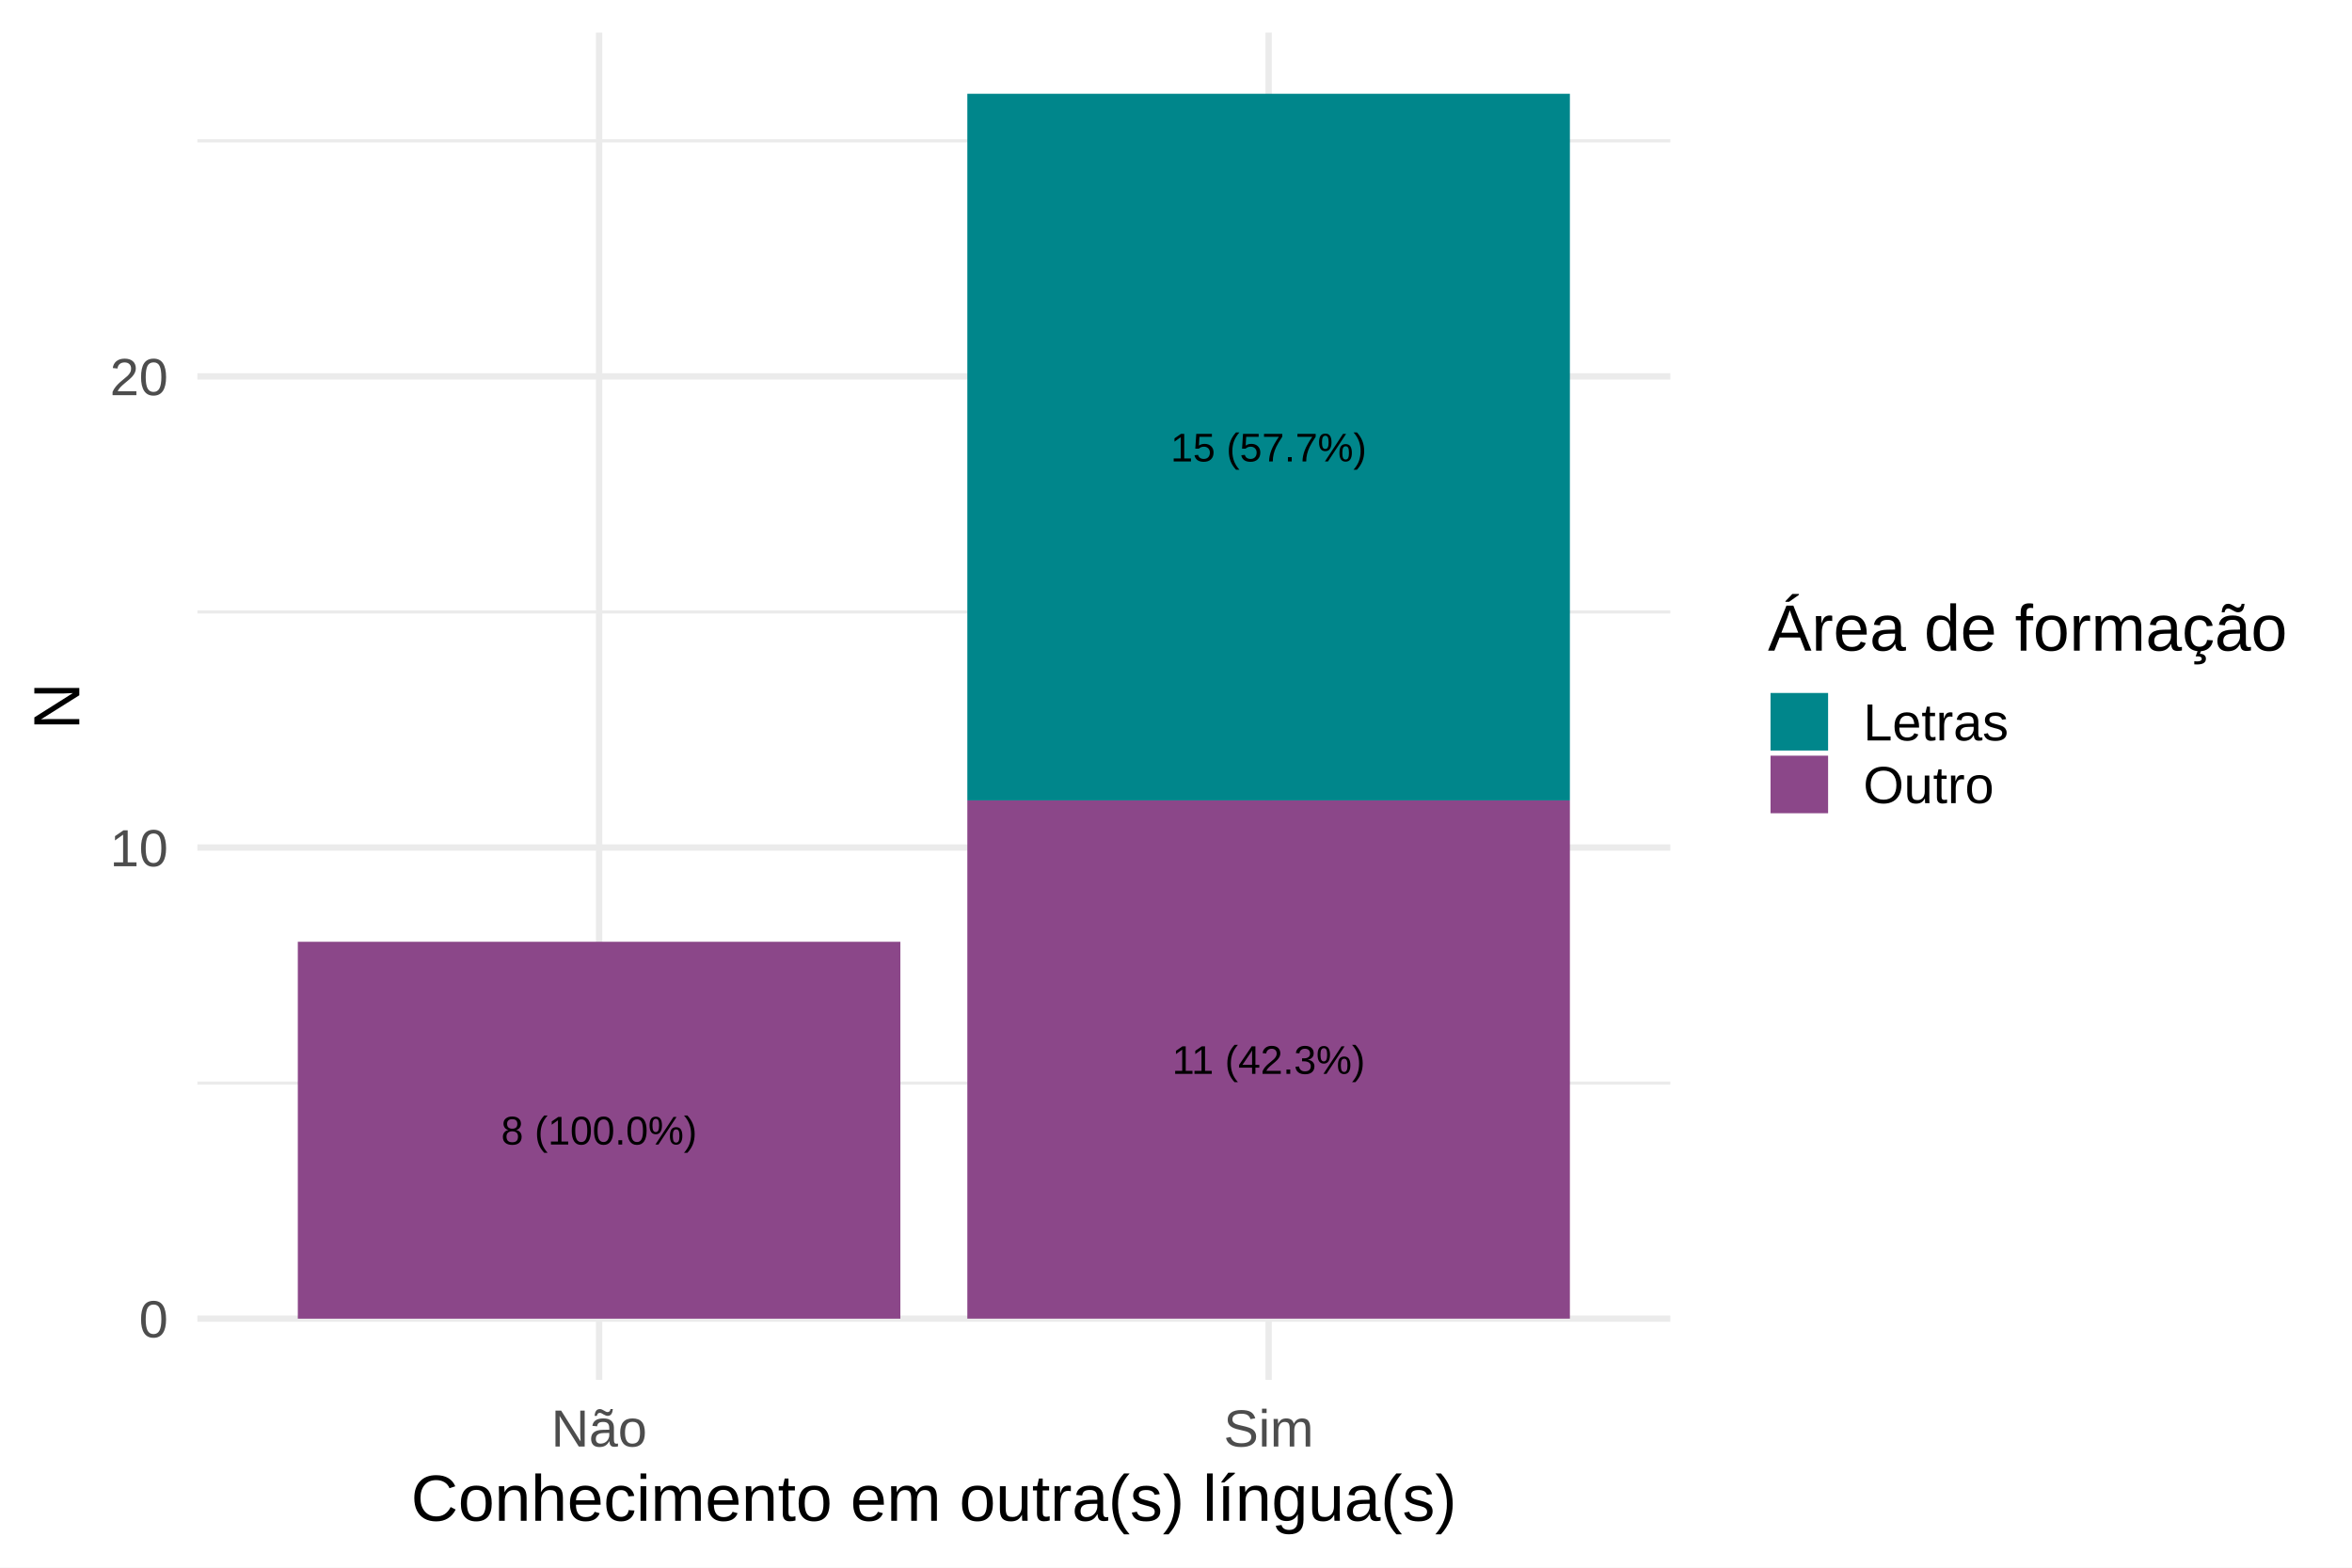
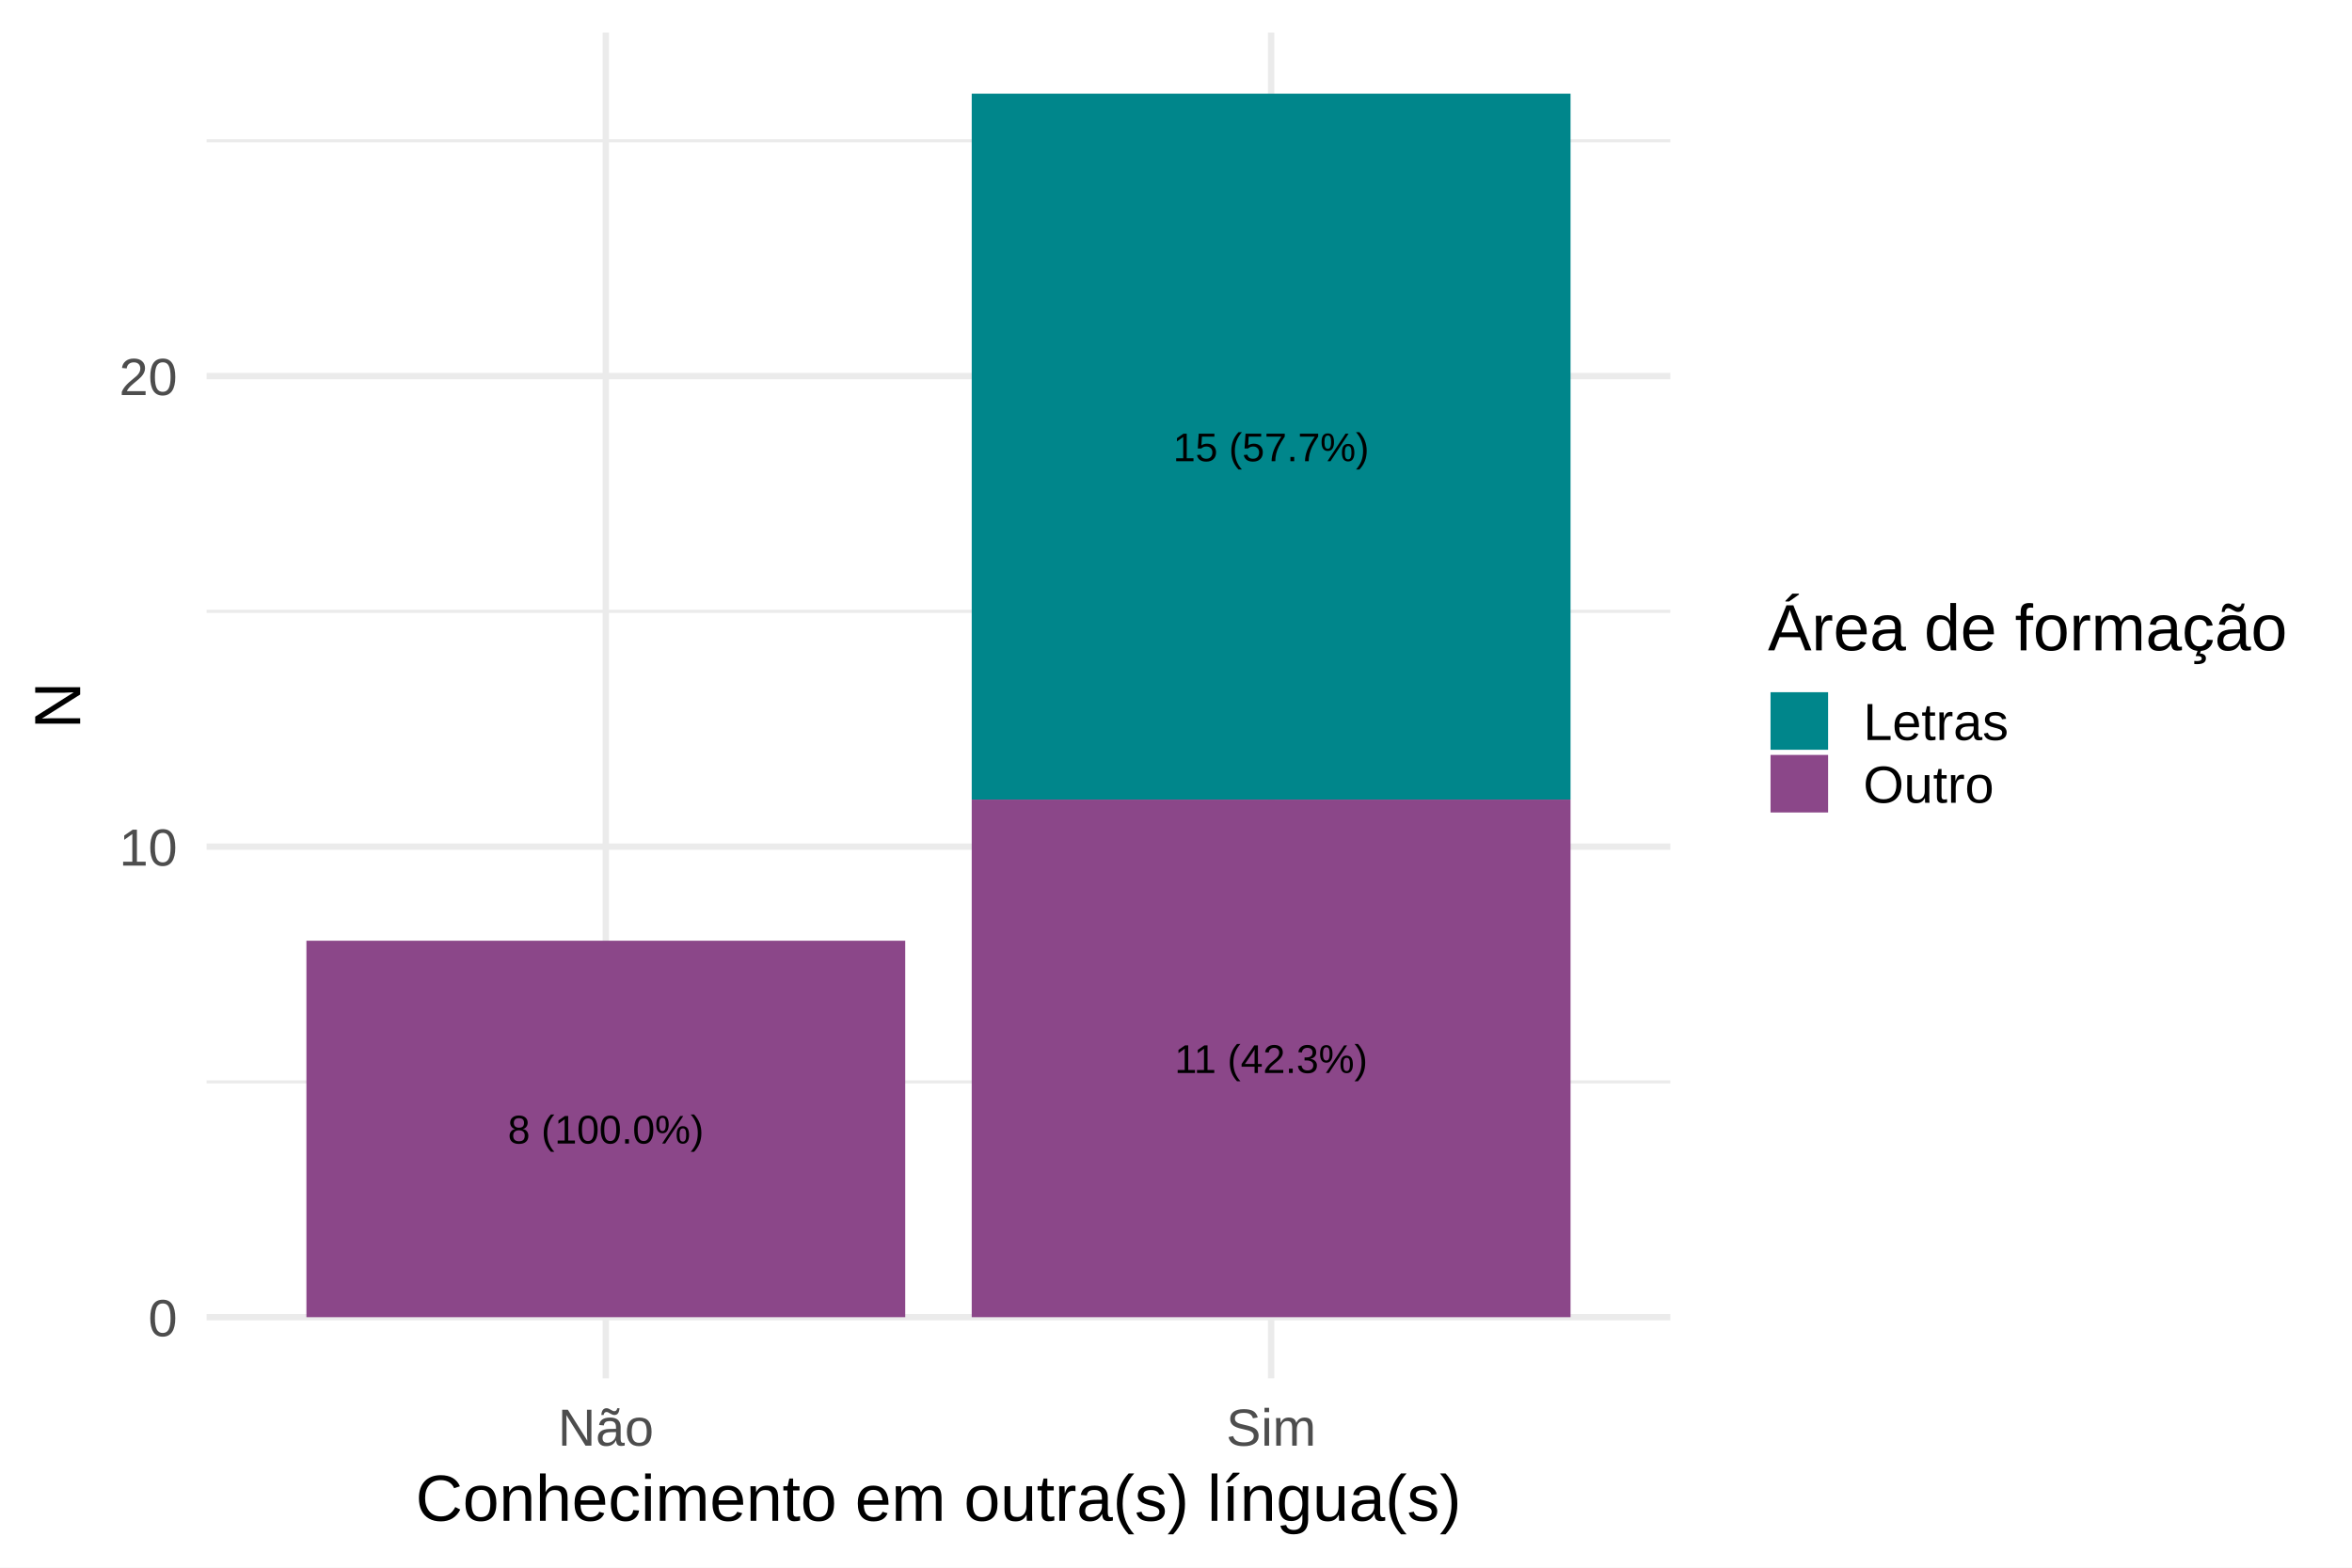
<svg xmlns="http://www.w3.org/2000/svg" class="svglite" width="648.00pt" height="432.00pt" viewBox="0 0 648.00 432.00">
  <defs>
    <style type="text/css">
    .svglite line, .svglite polyline, .svglite polygon, .svglite path, .svglite rect, .svglite circle {
      fill: none;
      stroke: #000000;
      stroke-linecap: round;
      stroke-linejoin: round;
      stroke-miterlimit: 10.00;
    }
  </style>
  </defs>
  <rect width="100%" height="100%" style="stroke: none; fill: #FFFFFF;" />
  <defs>
    <clipPath id="cpMC4wMHw2NDguMDB8MC4wMHw0MzIuMDA=">
      <rect x="0.00" y="0.00" width="648.00" height="432.00" />
    </clipPath>
  </defs>
  <g clip-path="url(#cpMC4wMHw2NDguMDB8MC4wMHw0MzIuMDA=)">
</g>
  <defs>
-     <clipPath id="cpNTQuMzh8NDYwLjE5fDguOTd8MzgwLjI1">
-       <rect x="54.38" y="8.97" width="405.81" height="371.28" />
+     <clipPath id="cpNTYuOTJ8NDYwLjE5fDguOTd8Mzc5Ljgy">
+       <rect x="56.92" y="8.97" width="403.27" height="370.86" />
    </clipPath>
  </defs>
-   <g clip-path="url(#cpNTQuMzh8NDYwLjE5fDguOTd8MzgwLjI1)">
-     <polyline points="54.38,298.46 460.19,298.46 " style="stroke-width: 0.87; stroke: #EBEBEB; stroke-linecap: butt;" />
-     <polyline points="54.38,168.64 460.19,168.64 " style="stroke-width: 0.87; stroke: #EBEBEB; stroke-linecap: butt;" />
-     <polyline points="54.38,38.82 460.19,38.82 " style="stroke-width: 0.87; stroke: #EBEBEB; stroke-linecap: butt;" />
-     <polyline points="54.38,363.37 460.19,363.37 " style="stroke-width: 1.75; stroke: #EBEBEB; stroke-linecap: butt;" />
-     <polyline points="54.38,233.55 460.19,233.55 " style="stroke-width: 1.75; stroke: #EBEBEB; stroke-linecap: butt;" />
-     <polyline points="54.38,103.73 460.19,103.73 " style="stroke-width: 1.75; stroke: #EBEBEB; stroke-linecap: butt;" />
-     <polyline points="165.06,380.25 165.06,8.97 " style="stroke-width: 1.75; stroke: #EBEBEB; stroke-linecap: butt;" />
-     <polyline points="349.52,380.25 349.52,8.97 " style="stroke-width: 1.75; stroke: #EBEBEB; stroke-linecap: butt;" />
-     <rect x="266.51" y="25.84" width="166.01" height="194.73" style="stroke-width: 1.07; stroke: none; stroke-linecap: square; stroke-linejoin: miter; fill: #00868B;" />
-     <rect x="266.51" y="220.57" width="166.01" height="142.80" style="stroke-width: 1.07; stroke: none; stroke-linecap: square; stroke-linejoin: miter; fill: #8B4789;" />
-     <rect x="82.05" y="259.52" width="166.01" height="103.86" style="stroke-width: 1.07; stroke: none; stroke-linecap: square; stroke-linejoin: miter; fill: #8B4789;" />
-     <text x="349.52" y="127.16" text-anchor="middle" style="font-size: 11.04px; font-family: Arial;" textLength="53.96px" lengthAdjust="spacingAndGlyphs">15 (57.7%)</text>
-     <text x="349.52" y="295.92" text-anchor="middle" style="font-size: 11.04px; font-family: Arial;" textLength="53.14px" lengthAdjust="spacingAndGlyphs">11 (42.3%)</text>
-     <text x="165.06" y="315.39" text-anchor="middle" style="font-size: 11.04px; font-family: Arial;" textLength="53.96px" lengthAdjust="spacingAndGlyphs">8 (100.0%)</text>
+   <g clip-path="url(#cpNTYuOTJ8NDYwLjE5fDguOTd8Mzc5Ljgy)">
+     <polyline points="56.92,298.13 460.19,298.13 " style="stroke-width: 0.87; stroke: #EBEBEB; stroke-linecap: butt;" />
+     <polyline points="56.92,168.46 460.19,168.46 " style="stroke-width: 0.87; stroke: #EBEBEB; stroke-linecap: butt;" />
+     <polyline points="56.92,38.79 460.19,38.79 " style="stroke-width: 0.87; stroke: #EBEBEB; stroke-linecap: butt;" />
+     <polyline points="56.92,362.97 460.19,362.97 " style="stroke-width: 1.75; stroke: #EBEBEB; stroke-linecap: butt;" />
+     <polyline points="56.92,233.30 460.19,233.30 " style="stroke-width: 1.75; stroke: #EBEBEB; stroke-linecap: butt;" />
+     <polyline points="56.92,103.63 460.19,103.63 " style="stroke-width: 1.75; stroke: #EBEBEB; stroke-linecap: butt;" />
+     <polyline points="166.91,379.82 166.91,8.97 " style="stroke-width: 1.75; stroke: #EBEBEB; stroke-linecap: butt;" />
+     <polyline points="350.21,379.82 350.21,8.97 " style="stroke-width: 1.75; stroke: #EBEBEB; stroke-linecap: butt;" />
+     <rect x="267.72" y="25.82" width="164.98" height="194.51" style="stroke-width: 1.07; stroke: none; stroke-linecap: square; stroke-linejoin: miter; fill: #00868B;" />
+     <rect x="267.72" y="220.33" width="164.98" height="142.64" style="stroke-width: 1.07; stroke: none; stroke-linecap: square; stroke-linejoin: miter; fill: #8B4789;" />
+     <rect x="84.42" y="259.23" width="164.98" height="103.74" style="stroke-width: 1.07; stroke: none; stroke-linecap: square; stroke-linejoin: miter; fill: #8B4789;" />
+     <text x="350.21" y="127.10" text-anchor="middle" style="font-size: 11.04px; font-family: Arimo;" textLength="61.21px" lengthAdjust="spacingAndGlyphs">15 (57.7%)</text>
+     <text x="350.21" y="295.67" text-anchor="middle" style="font-size: 11.04px; font-family: Arimo;" textLength="61.21px" lengthAdjust="spacingAndGlyphs">11 (42.3%)</text>
+     <text x="166.91" y="315.12" text-anchor="middle" style="font-size: 11.04px; font-family: Arimo;" textLength="61.21px" lengthAdjust="spacingAndGlyphs">8 (100.0%)</text>
  </g>
  <g clip-path="url(#cpMC4wMHw2NDguMDB8MC4wMHw0MzIuMDA=)">
-     <text x="46.31" y="368.52" text-anchor="end" style="font-size: 14.40px; fill: #4D4D4D; font-family: Arial;" textLength="8.01px" lengthAdjust="spacingAndGlyphs">0</text>
-     <text x="46.31" y="238.71" text-anchor="end" style="font-size: 14.40px; fill: #4D4D4D; font-family: Arial;" textLength="16.01px" lengthAdjust="spacingAndGlyphs">10</text>
-     <text x="46.31" y="108.89" text-anchor="end" style="font-size: 14.40px; fill: #4D4D4D; font-family: Arial;" textLength="16.01px" lengthAdjust="spacingAndGlyphs">20</text>
-     <text x="165.06" y="398.62" text-anchor="middle" style="font-size: 14.40px; fill: #4D4D4D; font-family: Arial;" textLength="26.41px" lengthAdjust="spacingAndGlyphs">Não</text>
-     <text x="349.52" y="398.62" text-anchor="middle" style="font-size: 14.40px; fill: #4D4D4D; font-family: Arial;" textLength="24.78px" lengthAdjust="spacingAndGlyphs">Sim</text>
-     <text x="257.29" y="419.07" text-anchor="middle" style="font-size: 18.00px; font-family: Arial;" textLength="288.12px" lengthAdjust="spacingAndGlyphs">Conhecimento em outra(s) língua(s)</text>
-     <text transform="translate(21.85,194.61) rotate(-90)" text-anchor="middle" style="font-size: 18.00px; font-family: Arial;" textLength="13.00px" lengthAdjust="spacingAndGlyphs">N</text>
-     <text x="487.09" y="179.29" style="font-size: 18.00px; font-family: Arial;" textLength="143.07px" lengthAdjust="spacingAndGlyphs">Área de formação</text>
-     <rect x="487.80" y="190.96" width="15.86" height="15.86" style="stroke-width: 1.07; stroke: none; stroke-linecap: square; stroke-linejoin: miter; fill: #00868B;" />
-     <rect x="487.80" y="208.24" width="15.86" height="15.86" style="stroke-width: 1.07; stroke: none; stroke-linecap: square; stroke-linejoin: miter; fill: #8B4789;" />
-     <text x="513.34" y="204.04" style="font-size: 14.40px; font-family: Arial;" textLength="40.01px" lengthAdjust="spacingAndGlyphs">Letras</text>
-     <text x="513.34" y="221.32" style="font-size: 14.40px; font-family: Arial;" textLength="36.00px" lengthAdjust="spacingAndGlyphs">Outro</text>
+     <text x="48.85" y="368.21" text-anchor="end" style="font-size: 14.40px; fill: #4D4D4D; font-family: Arimo;" textLength="9.16px" lengthAdjust="spacingAndGlyphs">0</text>
+     <text x="48.85" y="238.54" text-anchor="end" style="font-size: 14.40px; fill: #4D4D4D; font-family: Arimo;" textLength="18.32px" lengthAdjust="spacingAndGlyphs">10</text>
+     <text x="48.85" y="108.87" text-anchor="end" style="font-size: 14.40px; fill: #4D4D4D; font-family: Arimo;" textLength="18.32px" lengthAdjust="spacingAndGlyphs">20</text>
+     <text x="166.91" y="398.38" text-anchor="middle" style="font-size: 14.40px; fill: #4D4D4D; font-family: Arimo;" textLength="28.39px" lengthAdjust="spacingAndGlyphs">Não</text>
+     <text x="350.21" y="398.38" text-anchor="middle" style="font-size: 14.40px; fill: #4D4D4D; font-family: Arimo;" textLength="27.15px" lengthAdjust="spacingAndGlyphs">Sim</text>
+     <text x="258.56" y="419.07" text-anchor="middle" style="font-size: 18.00px; font-family: Arimo;" textLength="326.25px" lengthAdjust="spacingAndGlyphs">Conhecimento em outra(s) língua(s)</text>
+     <text transform="translate(22.09,194.40) rotate(-90)" text-anchor="middle" style="font-size: 18.00px; font-family: Arimo;" textLength="13.46px" lengthAdjust="spacingAndGlyphs">N</text>
+     <text x="487.09" y="179.20" style="font-size: 18.00px; font-family: Arimo;" textLength="160.32px" lengthAdjust="spacingAndGlyphs">Área de formação</text>
+     <rect x="487.80" y="190.75" width="15.86" height="15.86" style="stroke-width: 1.07; stroke: none; stroke-linecap: square; stroke-linejoin: miter; fill: #00868B;" />
+     <rect x="487.80" y="208.03" width="15.86" height="15.86" style="stroke-width: 1.07; stroke: none; stroke-linecap: square; stroke-linejoin: miter; fill: #8B4789;" />
+     <text x="513.34" y="203.93" style="font-size: 14.40px; font-family: Arimo;" textLength="44.50px" lengthAdjust="spacingAndGlyphs">Letras</text>
+     <text x="513.34" y="221.21" style="font-size: 14.40px; font-family: Arimo;" textLength="40.50px" lengthAdjust="spacingAndGlyphs">Outro</text>
  </g>
</svg>
